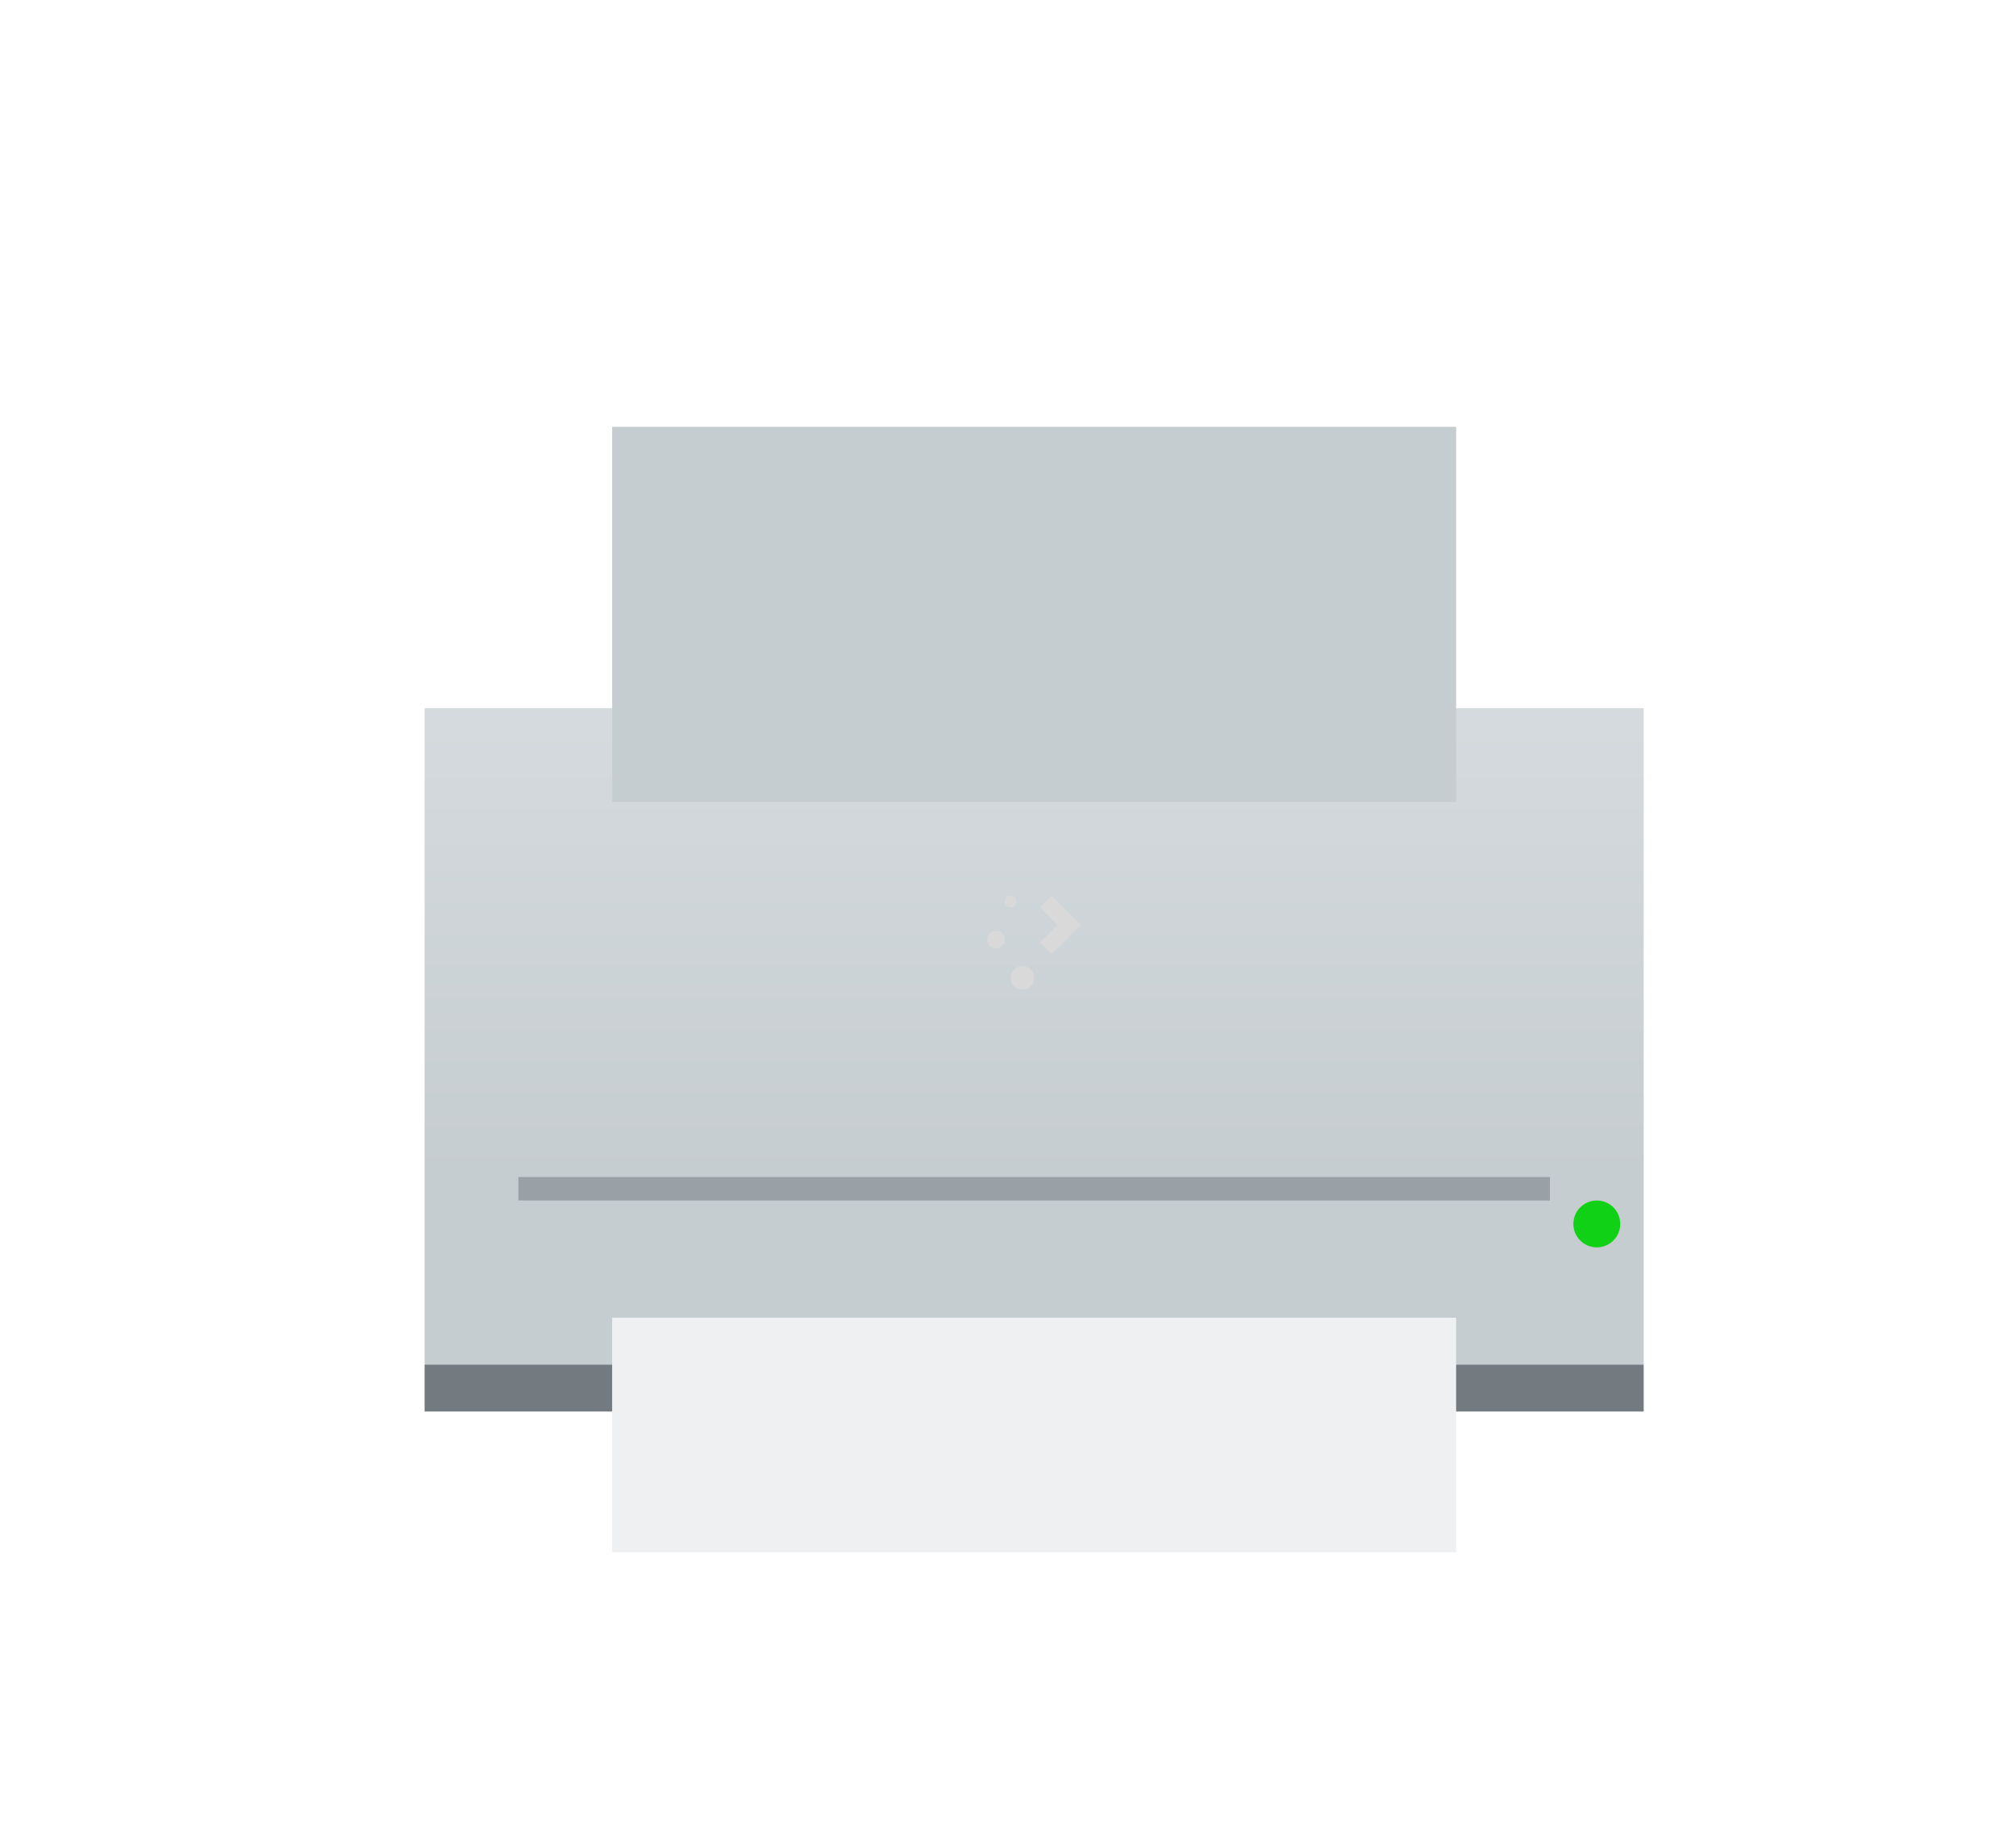
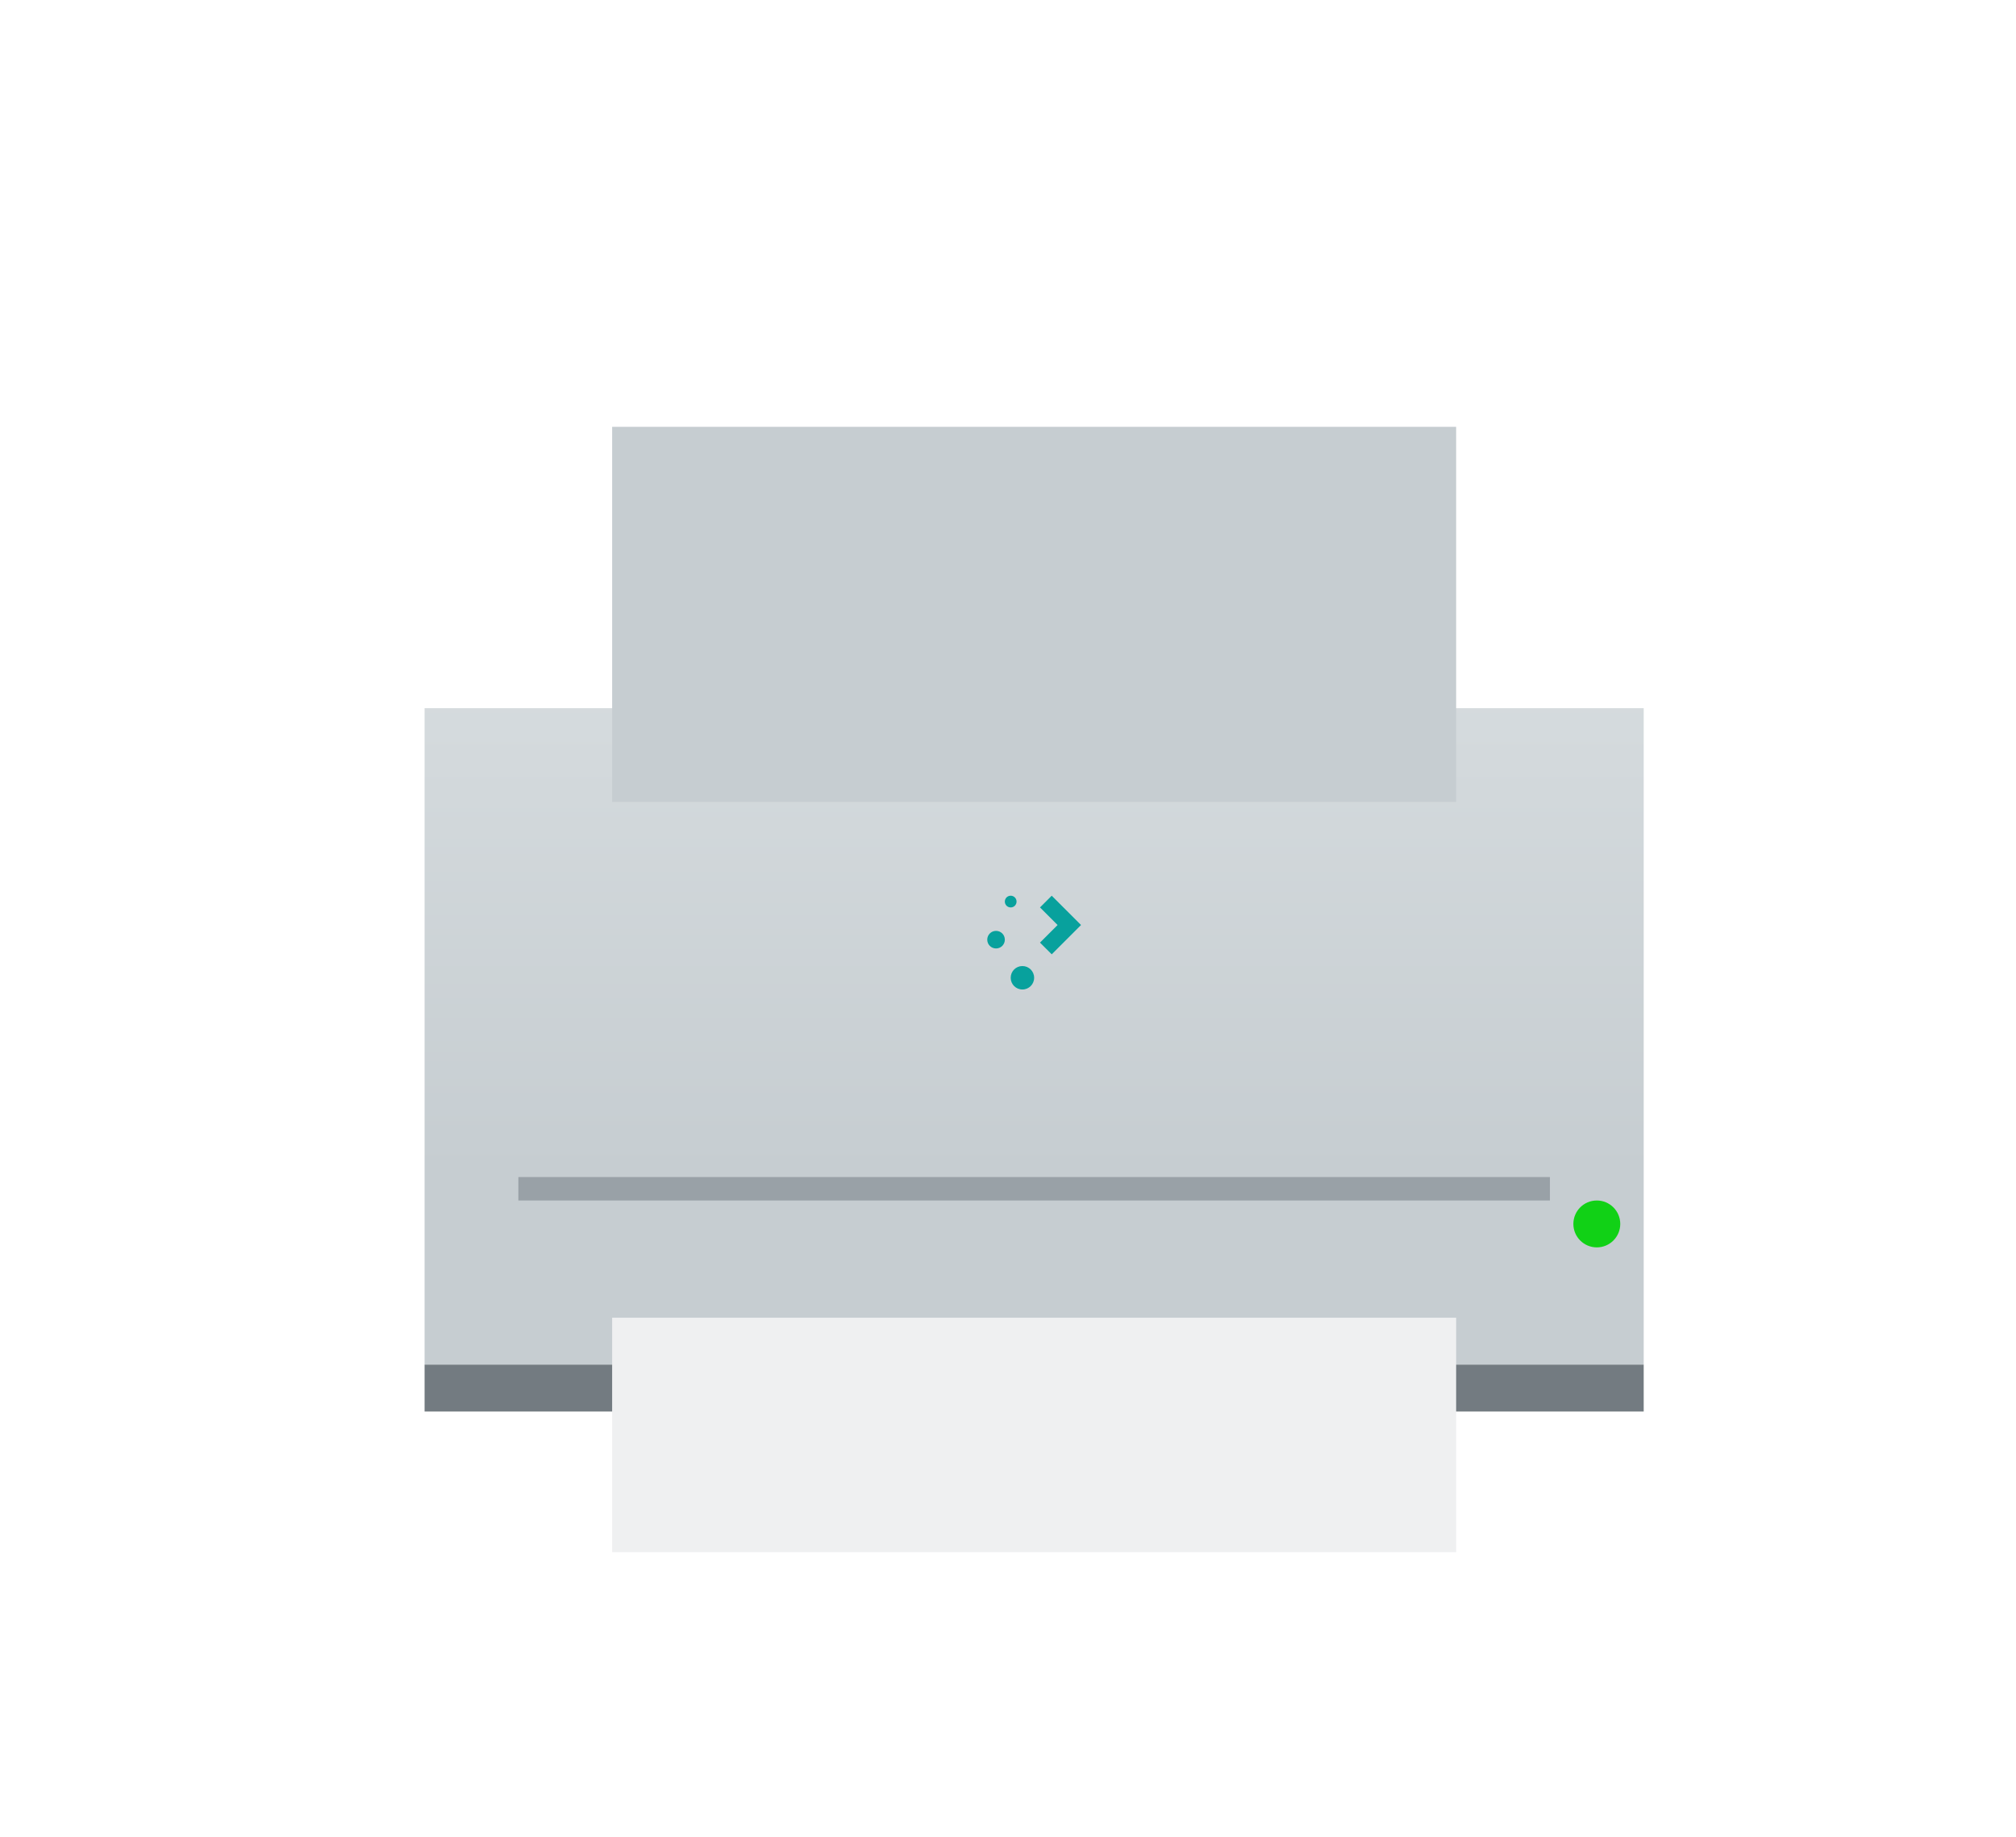
<svg xmlns="http://www.w3.org/2000/svg" xmlns:xlink="http://www.w3.org/1999/xlink" version="1.1" x="0px" y="0px" viewBox="0 0 85.99 78.329" enable-background="new 0 0 1000 1000" xml:space="preserve" id="svg20" width="85.99" height="78.329">
  <defs id="defs24">
    <linearGradient id="linearGradient4617" xlink:href="#linearGradient4303" y1="531.798" y2="501.699" gradientUnits="userSpaceOnUse" x2="0" gradientTransform="matrix(1.083332,0,0,1.166668,-410.6184,-570.4314)" />
    <linearGradient id="linearGradient4303">
      <stop style="stop-color:#c6cdd1" id="stop4305" />
      <stop offset="1" style="stop-color:#e0e5e7" id="stop4307" />
    </linearGradient>
    <linearGradient id="linearGradient4930" xlink:href="#linearGradient4191" y1="533.798" y2="537.798" gradientUnits="userSpaceOnUse" x2="0" gradientTransform="matrix(1.11111,0,0,1,-421.9678,-485.798)" />
    <linearGradient id="linearGradient4386" xlink:href="#linearGradient4903" y1="505.798" y2="503.798" gradientUnits="userSpaceOnUse" x2="0" gradientTransform="translate(-376.5715,-497.798)" />
    <linearGradient id="linearGradient4982" xlink:href="#linearGradient4976" x1="394.571" gradientUnits="userSpaceOnUse" x2="422.571" gradientTransform="matrix(1.142856,0,0,1,-434.9382,-485.798)" />
    <linearGradient id="linearGradient25" xlink:href="#linearGradient4770" y1="533.798" y2="546.798" x1="391.571" gradientUnits="userSpaceOnUse" x2="404.571" gradientTransform="translate(-378.5715,-485.798)" />
    <linearGradient id="linearGradient4402" xlink:href="#linearGradient4903" y1="507.798" y2="505.798" gradientUnits="userSpaceOnUse" x2="0" gradientTransform="translate(-376.5715,-497.798)" />
    <linearGradient id="linearGradient32" xlink:href="#linearGradient4903" y1="519.798" y2="507.798" gradientUnits="userSpaceOnUse" x2="0" gradientTransform="matrix(1,0,0,1.333333,-376.5715,-667.064)" />
    <linearGradient id="linearGradient34" xlink:href="#linearGradient4199" y1="28" y2="12" gradientUnits="userSpaceOnUse" x2="0" gradientTransform="translate(5.99998,16.00005)" />
    <linearGradient id="linearGradient4199">
      <stop style="stop-color:#2f3943" id="stop4201" />
      <stop offset="1" style="stop-color:#4d5662" id="stop4203" />
    </linearGradient>
    <linearGradient id="linearGradient39" xlink:href="#linearGradient4199" y1="28" y2="12" gradientUnits="userSpaceOnUse" x2="0" gradientTransform="matrix(-1,0,0,1,57.99998,16.00005)" />
    <linearGradient gradientTransform="translate(-376.5715,-485.798)" xlink:href="#linearGradient4199" id="linearGradient41" y1="524.798" x1="425.571" y2="511.798" x2="390.571" gradientUnits="userSpaceOnUse" />
    <linearGradient id="linearGradient43" xlink:href="#linearGradient4770" y1="533.798" y2="546.798" x1="391.571" gradientUnits="userSpaceOnUse" x2="404.571" gradientTransform="translate(-376.5715,-507.798)" />
  </defs>
  <rect width="52" x="18.11" y="30.205" rx="0" height="28" style="fill:url(#linearGradient4617);stroke-width:2;stroke-linecap:round;stroke-linejoin:round" id="rect4288" />
  <rect width="52" x="18.11" y="58.206" height="2" style="fill:#737b81;stroke-width:2;stroke-linecap:round;stroke-linejoin:round" id="rect4290" />
  <rect width="40" x="24.11" y="56.205" height="7" style="fill:url(#linearGradient4930);stroke-width:0.5;stroke-linejoin:round" id="rect4868" />
  <rect width="36" x="26.11" y="56.205" height="10" style="fill:#eff0f1;stroke-width:0.5;stroke-linejoin:round" id="rect4299" />
  <rect width="36" x="26.11" y="18.205" height="16" style="fill:#c6cdd1;stroke-width:0.5;stroke-linejoin:round;fill-opacity:1" id="rect4868-5" />
  <rect width="32" x="28.11" y="14.205" height="16" style="fill:url(#linearGradient4386);stroke-width:0.5;stroke-linejoin:round" id="rect4299-2" />
  <rect width="32" x="28.11" y="56.205" height="8" style="fill:url(#linearGradient4982);stroke-width:0.5;stroke-linejoin:round" id="rect4299-3" />
  <path style="opacity:0.2;fill:url(#linearGradient4950);fill-rule:evenodd" id="path4942" d="m 24.11,56.205 10,10 h 24 v -3 h 2 v -7 z" />
  <rect width="32" x="28.11" y="16.205" height="12" style="fill:url(#linearGradient4402);stroke-width:0.5;stroke-linejoin:round" id="rect4299-2-2-8" />
  <rect width="32" x="28.11" y="18.205" height="16" style="fill:url(#linearGradient4394);stroke-width:0.5;stroke-linejoin:round" id="rect4299-2-2" />
  <path style="fill:url(#linearGradient4545);stroke-width:2;stroke-linecap:round;stroke-linejoin:round" id="rect4512" d="m 18.11,32.206 v 22 h 2 c 1.108,0 2,-0.892 2,-2 V 34.206 c 0,-1.108 -1,-2 -2,-2 z" />
  <path style="fill:url(#linearGradient4545-5);stroke-width:2;stroke-linecap:round;stroke-linejoin:round" id="rect4512-0" d="m 70.11,32.206 v 22 h -2 c -1.108,0 -2,-0.892 -2,-2 V 34.206 c 0,-1.108 1,-2 2,-2 z" />
  <circle cx="68.11" cy="52.205" style="fill:#11d116;stroke-width:2;stroke-linecap:round;stroke-linejoin:round" r="1" id="path4292" />
  <rect width="44" x="22.11" y="50.205" height="1" style="fill:#99a1a7;stroke-width:2;stroke-linecap:round;stroke-linejoin:bevel" id="rect4826" />
  <path style="fill:url(#linearGradient4852);stroke-width:2;stroke-linecap:round;stroke-linejoin:bevel" id="rect4841" d="m 26.11,34.205 v 10 c 0,1.108 0.892,2 2,2 h 32 c 1.108,0 2,-0.892 2,-2 V 34.205 Z" />
  <path style="opacity:0.2;fill:url(#linearGradient4950-6);fill-rule:evenodd" id="path4942-8" d="m 26.11,34.205 14,14 h 22 V 34.205 Z" />
-   <path style="fill:#d9d9d9" id="rect4119" d="m 43.11,38.205 c -0.139,0 -0.25,0.112 -0.25,0.25 0,0.139 0.112,0.25 0.25,0.25 0.139,0 0.25,-0.112 0.25,-0.25 0,-0.139 -0.112,-0.25 -0.25,-0.25 z m 1.75,0 -0.5,0.5 0.75,0.75 -0.25,0.25 -0.25,0.25 -0.25,0.25 0.5,0.5 0.25,-0.25 0.25,-0.25 0.25,-0.25 0.5,-0.5 z m -2.375,1.5 c -0.208,0 -0.375,0.167 -0.375,0.375 0,0.208 0.167,0.375 0.375,0.375 0.208,0 0.375,-0.167 0.375,-0.375 0,-0.208 -0.167,-0.375 -0.375,-0.375 z m 1.125,1.5 c -0.277,0 -0.5,0.223 -0.5,0.5 0,0.277 0.223,0.5 0.5,0.5 0.277,0 0.5,-0.223 0.5,-0.5 0,-0.277 -0.223,-0.5 -0.5,-0.5 z" />
+   <path style="fill:#08a19d;fill-opacity:1" id="rect4119" d="m 43.11,38.205 c -0.139,0 -0.25,0.112 -0.25,0.25 0,0.139 0.112,0.25 0.25,0.25 0.139,0 0.25,-0.112 0.25,-0.25 0,-0.139 -0.112,-0.25 -0.25,-0.25 z m 1.75,0 -0.5,0.5 0.75,0.75 -0.25,0.25 -0.25,0.25 -0.25,0.25 0.5,0.5 0.25,-0.25 0.25,-0.25 0.25,-0.25 0.5,-0.5 z m -2.375,1.5 c -0.208,0 -0.375,0.167 -0.375,0.375 0,0.208 0.167,0.375 0.375,0.375 0.208,0 0.375,-0.167 0.375,-0.375 0,-0.208 -0.167,-0.375 -0.375,-0.375 z m 1.125,1.5 c -0.277,0 -0.5,0.223 -0.5,0.5 0,0.277 0.223,0.5 0.5,0.5 0.277,0 0.5,-0.223 0.5,-0.5 0,-0.277 -0.223,-0.5 -0.5,-0.5 z" />
</svg>
